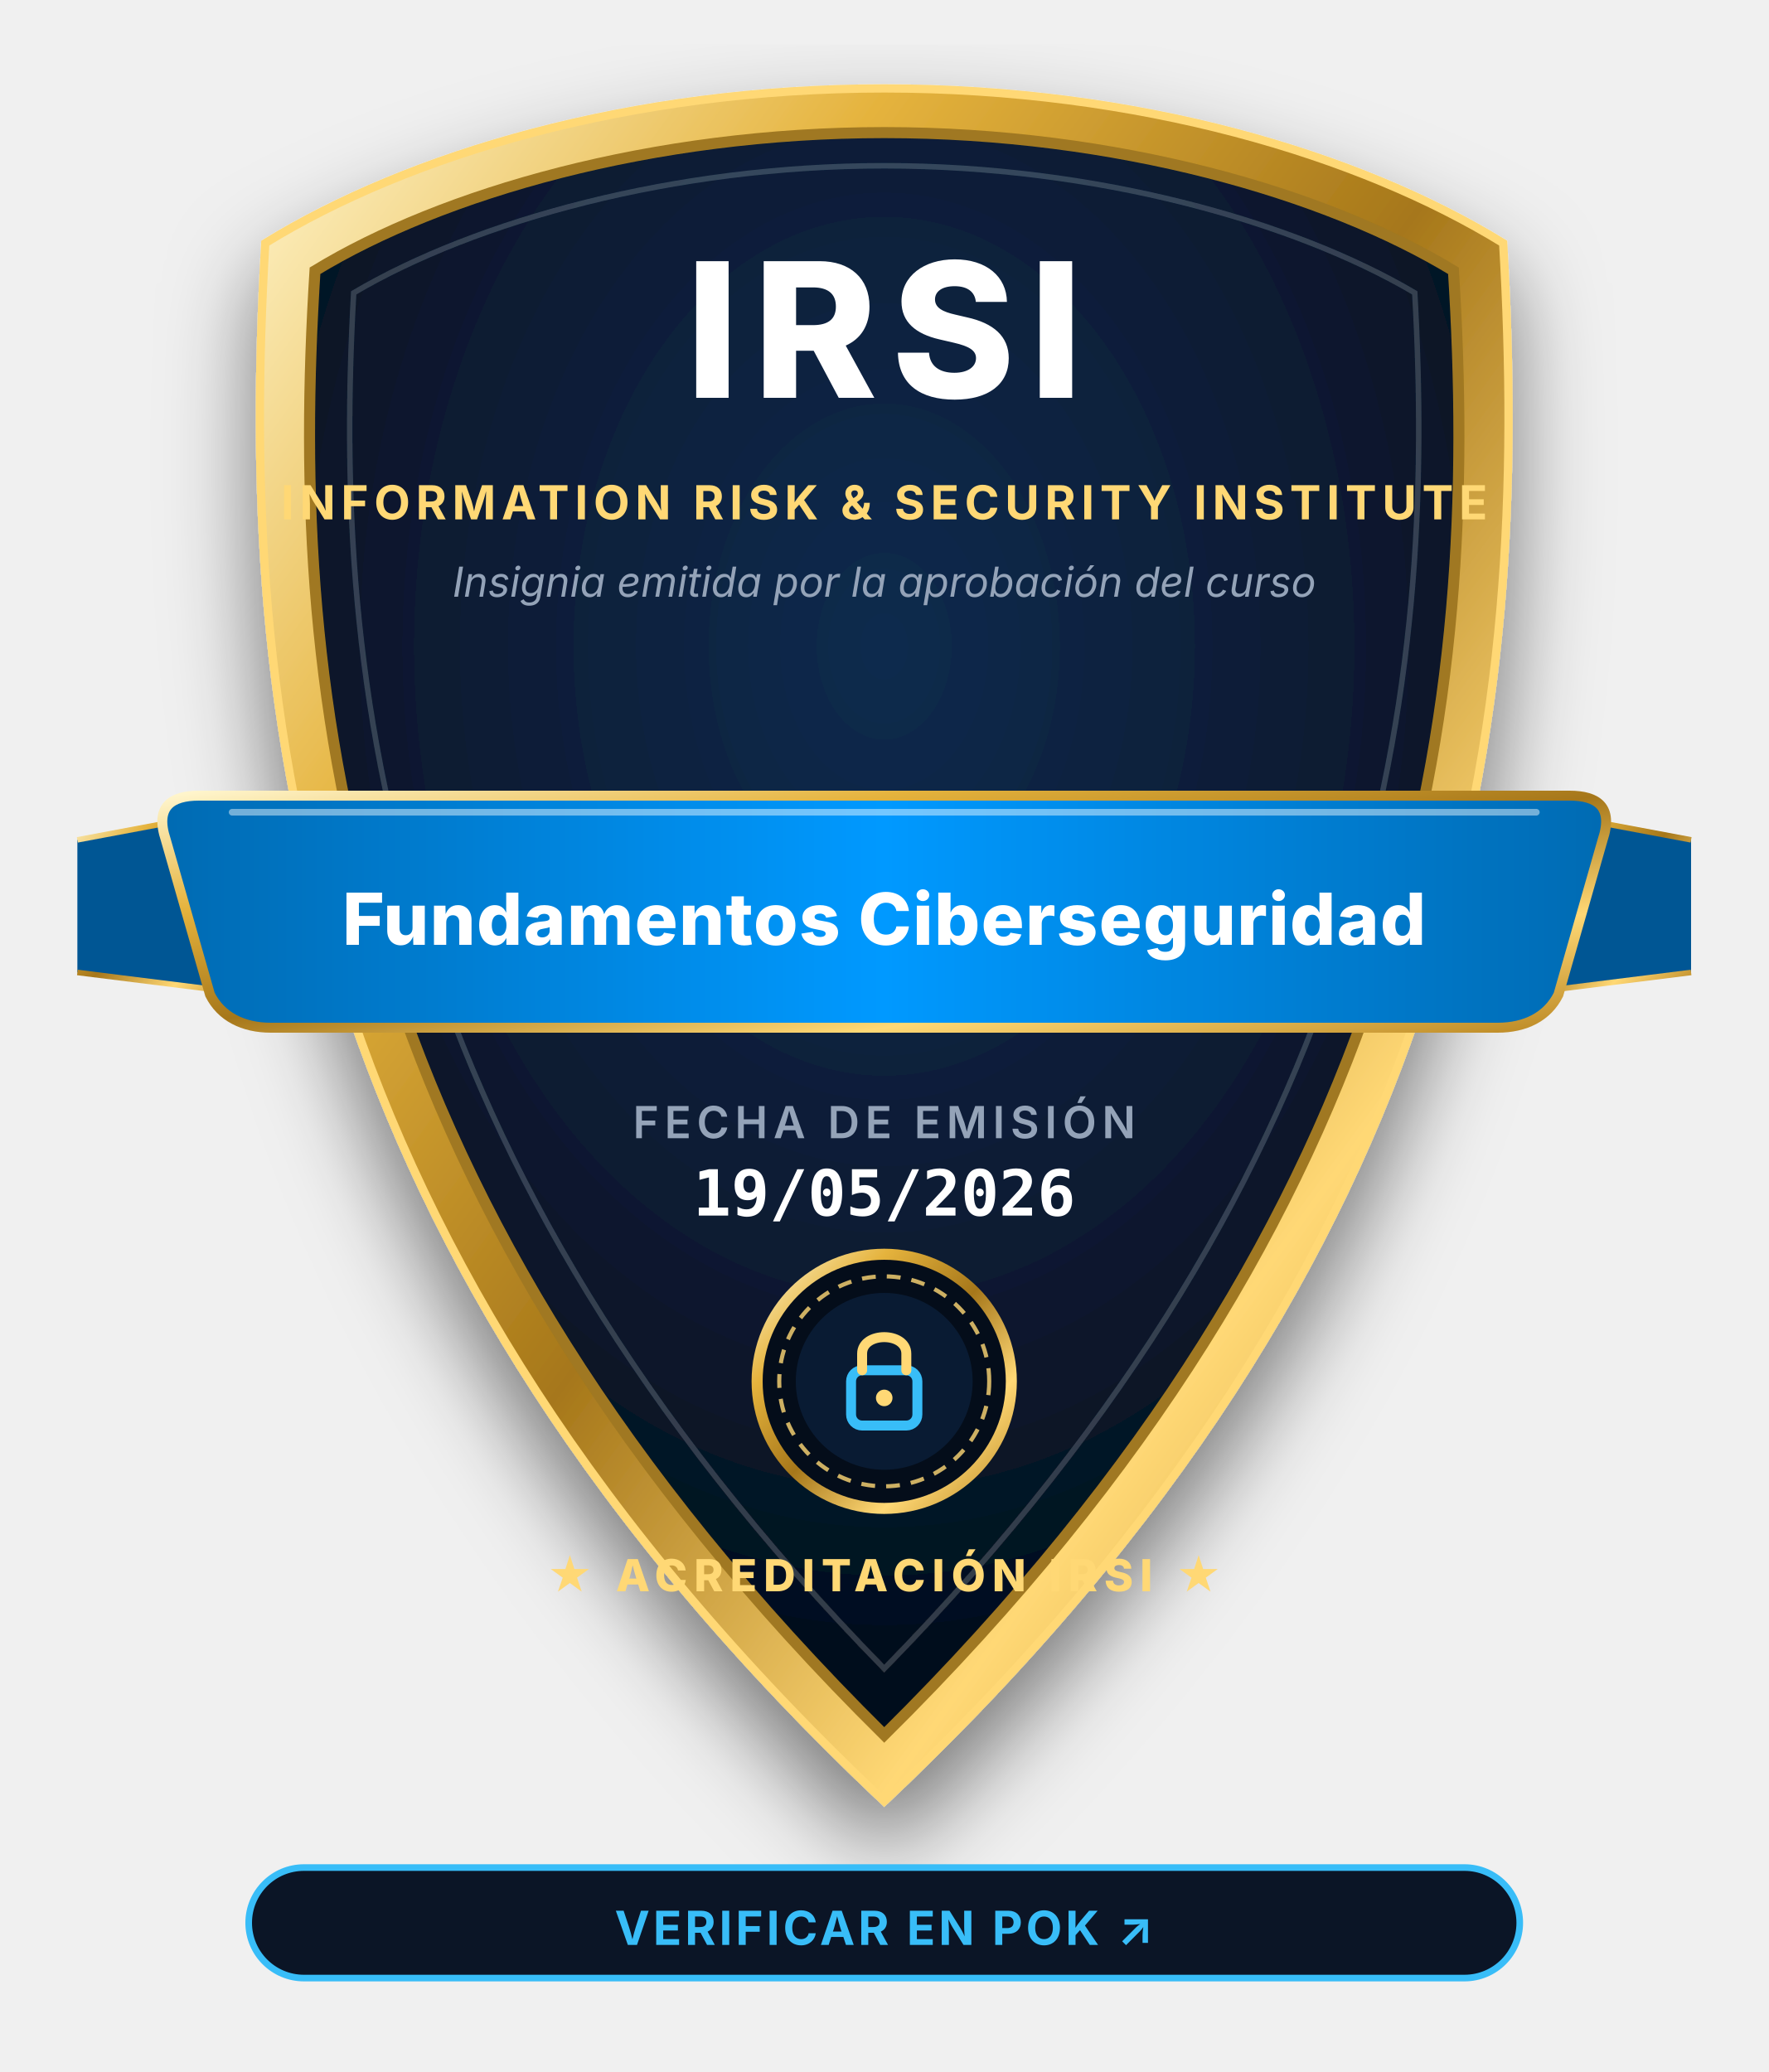
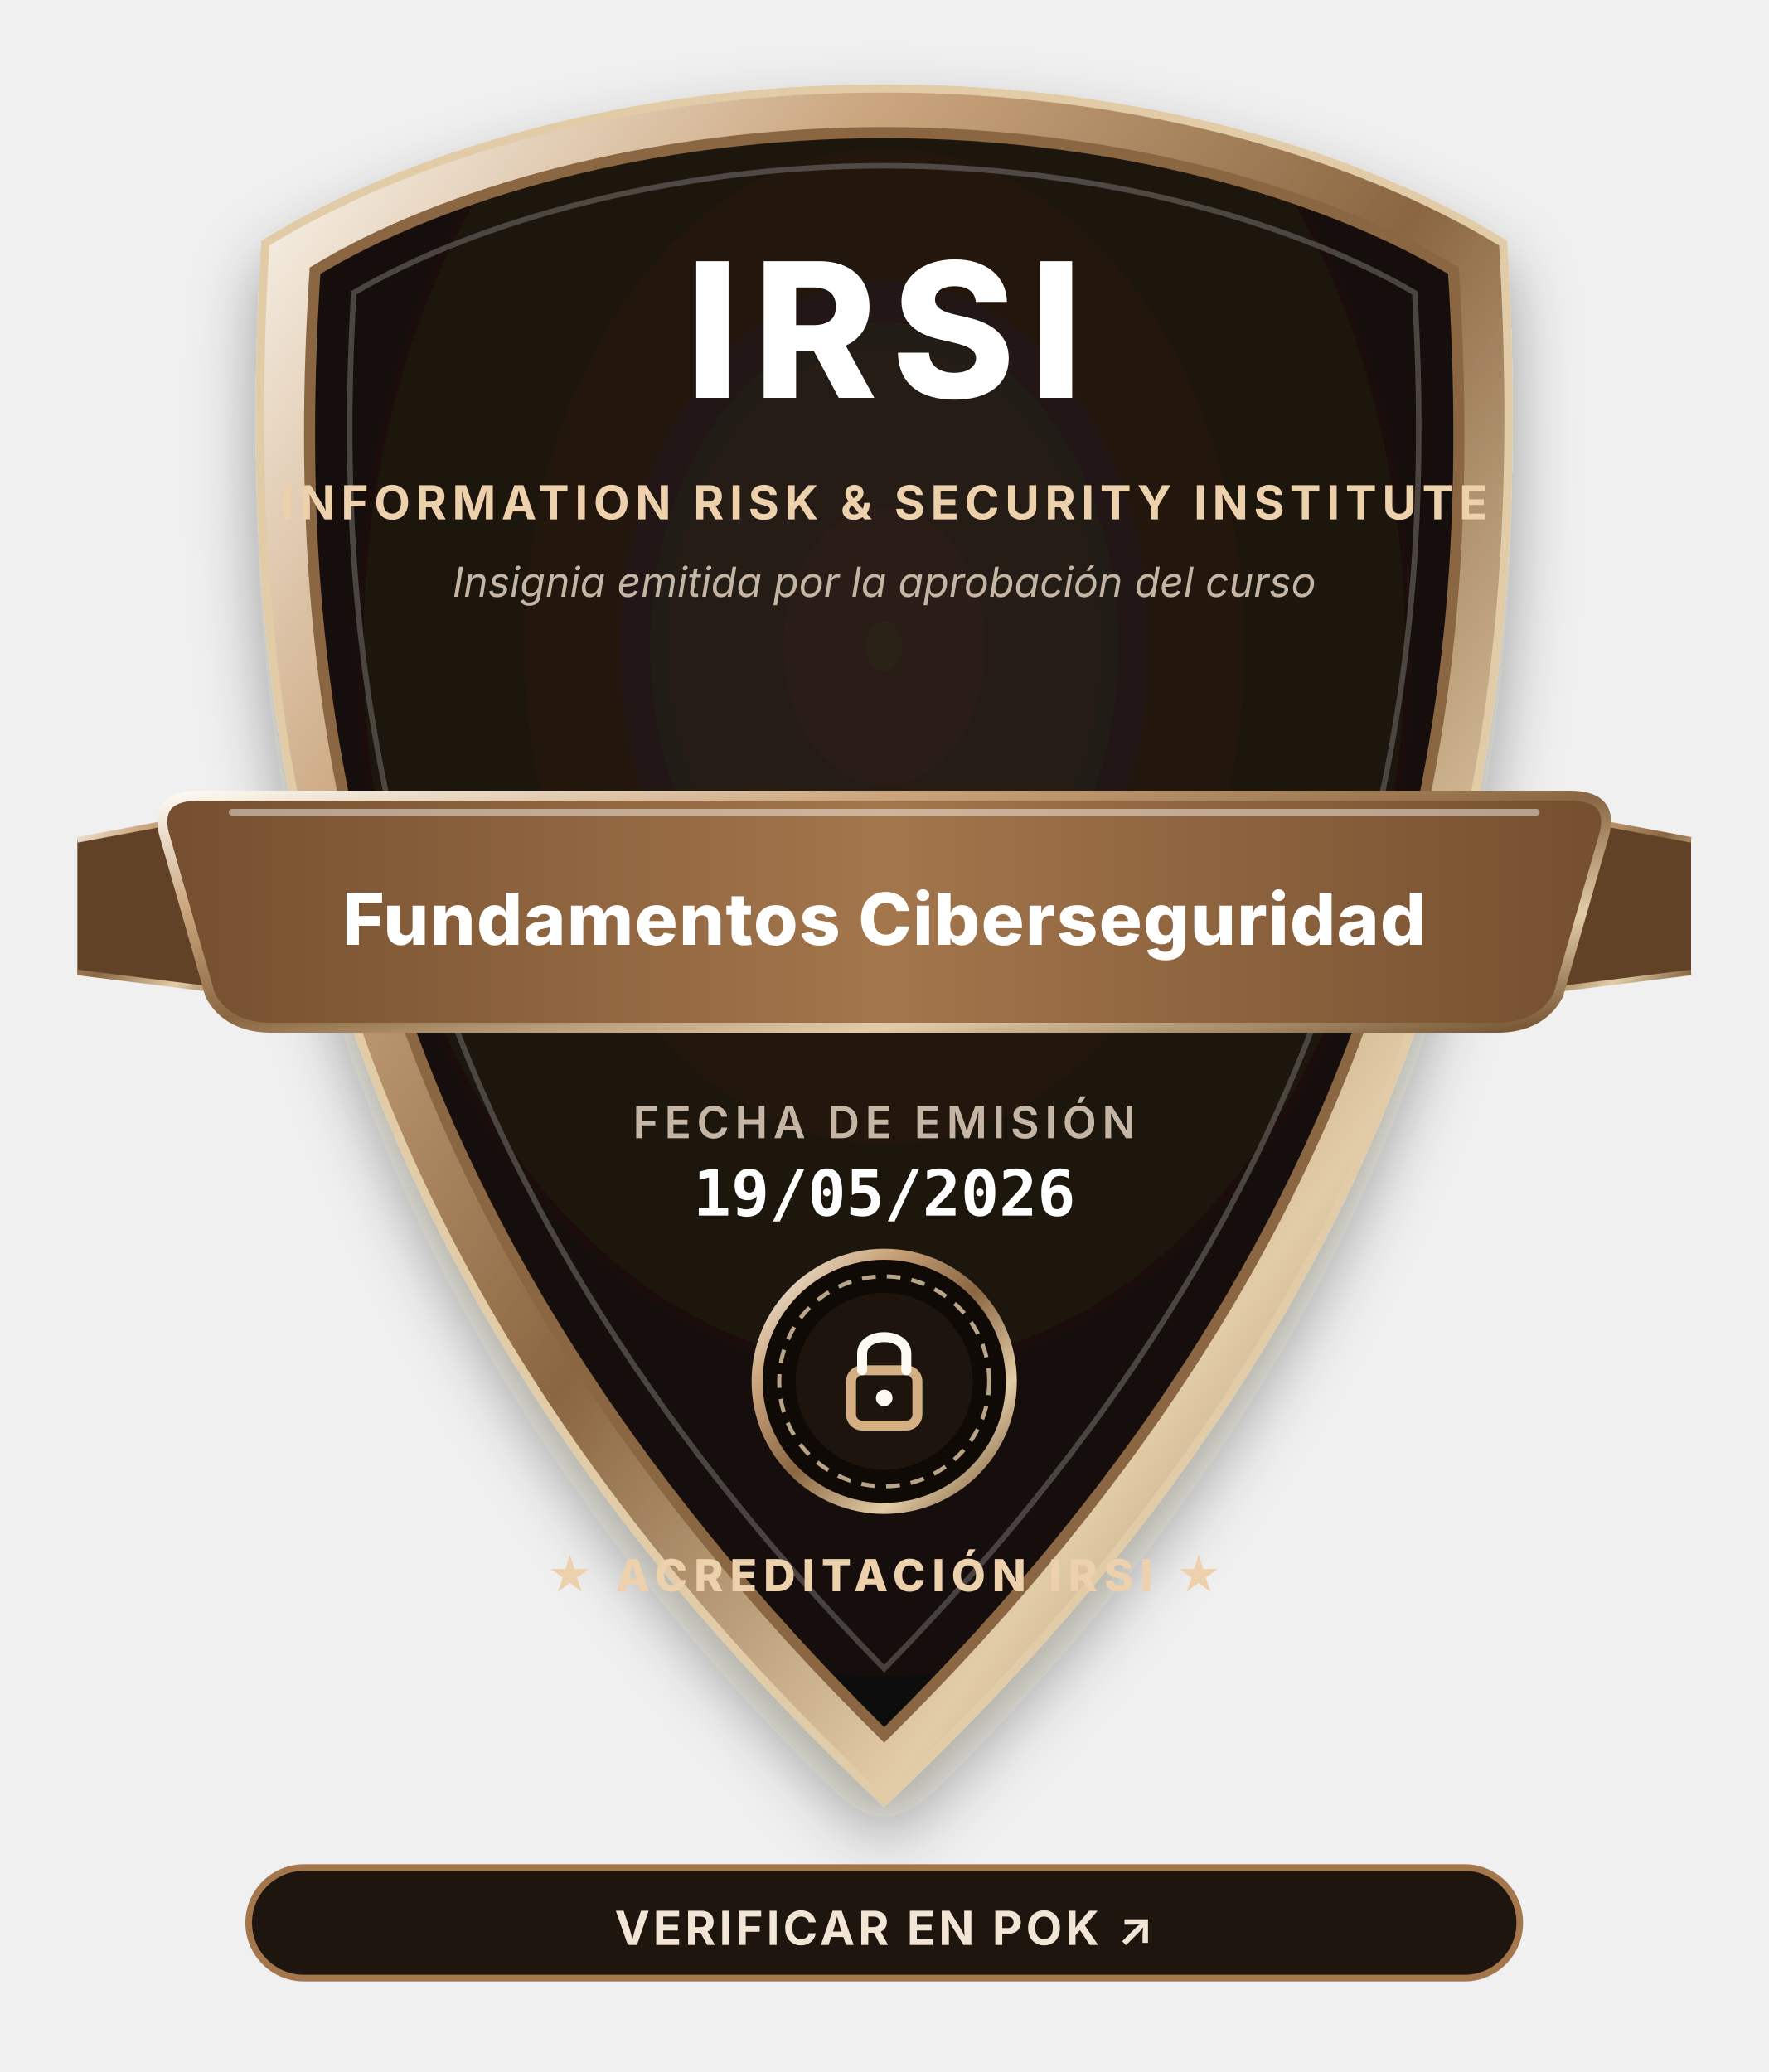
<svg xmlns="http://www.w3.org/2000/svg" viewBox="0 0 320 375" width="320" height="375">
  <defs>
    <linearGradient id="goldGrad_badge_fundamentos_ciberseguridad" x1="0%" y1="0%" x2="100%" y2="100%">
-       <stop offset="0%" stop-color="#fff5cc" />
-       <stop offset="25%" stop-color="#e5b33d" />
-       <stop offset="50%" stop-color="#a6771a" />
-       <stop offset="75%" stop-color="#ffd875" />
-       <stop offset="100%" stop-color="#ba8722" />
+       <stop offset="0%" stop-color="#fcf9f2" />
+       <stop offset="25%" stop-color="#caa57d" />
+       <stop offset="50%" stop-color="#8a6642" />
+       <stop offset="75%" stop-color="#e2cca7" />
+       <stop offset="100%" stop-color="#6e4b29" />
    </linearGradient>
    <radialGradient id="shieldBg_badge_fundamentos_ciberseguridad" cx="50%" cy="32%" r="68%">
-       <stop offset="0%" stop-color="#0f2b4e" />
-       <stop offset="55%" stop-color="#091b33" />
-       <stop offset="100%" stop-color="#040d1a" />
+       <stop offset="0%" stop-color="#2c2017" />
+       <stop offset="55%" stop-color="#1d140e" />
+       <stop offset="100%" stop-color="#100a07" />
    </radialGradient>
    <linearGradient id="ribbonGrad_badge_fundamentos_ciberseguridad" x1="0%" y1="0%" x2="100%" y2="0%">
-       <stop offset="0%" stop-color="#006bb3" />
-       <stop offset="50%" stop-color="#0099ff" />
-       <stop offset="100%" stop-color="#006bb3" />
+       <stop offset="0%" stop-color="#754f2f" />
+       <stop offset="50%" stop-color="#a3764c" />
+       <stop offset="100%" stop-color="#754f2f" />
    </linearGradient>
    <filter id="shadow_badge_fundamentos_ciberseguridad" x="-10%" y="-10%" width="120%" height="125%">
-       <feDropShadow dx="0" dy="8" stdDeviation="8" flood-color="#000000" flood-opacity="0.5" />
+       <feDropShadow dx="0" dy="6" stdDeviation="6" flood-color="#1f140e" flood-opacity="0.35" />
    </filter>
  </defs>
  <g filter="url(#shadow_badge_fundamentos_ciberseguridad)">
-     <path d="M160,16 C206,16 246,28 272,44 C277,130 266,226 160,326 C54,226 43,130 48,44 C74,28 114,16 160,16 Z" fill="url(#goldGrad_badge_fundamentos_ciberseguridad)" stroke="#ffd875" stroke-width="1.5" />
-     <path d="M160,24 C202,24 240,35 263,49 C268,128 257,218 160,314 C63,218 52,128 57,49 C80,35 118,24 160,24 Z" fill="url(#shieldBg_badge_fundamentos_ciberseguridad)" stroke="#a07820" stroke-width="2" />
-     <path d="M160,30 C198,30 234,40 256,53 C260,124 250,210 160,302 C70,210 60,124 64,53 C86,40 122,30 160,30 Z" fill="none" stroke="rgba(255,255,255,0.18)" stroke-width="1" />
+     <path d="M160,16 C206,16 246,28 272,44 C277,130 266,226 160,326 C54,226 43,130 48,44 C74,28 114,16 160,16 Z" fill="url(#goldGrad_badge_fundamentos_ciberseguridad)" stroke="#e2cca7" stroke-width="1.5" />
+     <path d="M160,24 C202,24 240,35 263,49 C268,128 257,218 160,314 C63,218 52,128 57,49 C80,35 118,24 160,24 Z" fill="url(#shieldBg_badge_fundamentos_ciberseguridad)" stroke="#8a6642" stroke-width="2" />
+     <path d="M160,30 C198,30 234,40 256,53 C260,124 250,210 160,302 C70,210 60,124 64,53 C86,40 122,30 160,30 Z" fill="none" stroke="rgba(255,255,255,0.22)" stroke-width="1" />
  </g>
  <g transform="translate(160, 72)" text-anchor="middle">
    <text y="0" font-family="'Plus Jakarta Sans', system-ui, -apple-system, sans-serif" font-size="34" font-weight="800" fill="#ffffff" letter-spacing="2.5">IRSI</text>
    <line x1="-54" y1="10" x2="54" y2="10" stroke="url(#goldGrad_badge_fundamentos_ciberseguridad)" stroke-width="1.5" stroke-linecap="round" />
-     <text y="22" font-family="'Plus Jakarta Sans', system-ui, -apple-system, sans-serif" font-size="8.5" font-weight="700" fill="#ffd875" letter-spacing="1">INFORMATION RISK &amp; SECURITY INSTITUTE</text>
-     <text y="36" font-family="'Plus Jakarta Sans', system-ui, -apple-system, sans-serif" font-size="7.5" font-style="italic" fill="#94a3b8">Insignia emitida por la aprobación del curso</text>
+     <text y="22" font-family="'Plus Jakarta Sans', system-ui, -apple-system, sans-serif" font-size="8.5" font-weight="700" fill="#edd0ac" letter-spacing="1">INFORMATION RISK &amp; SECURITY INSTITUTE</text>
+     <text y="36" font-family="'Plus Jakarta Sans', system-ui, -apple-system, sans-serif" font-size="7.5" font-style="italic" fill="#c4b5a5">Insignia emitida por la aprobación del curso</text>
  </g>
  <g transform="translate(0, 134)">
-     <polygon points="22,38 46,12 46,46" fill="#040d1a" opacity="0.8" />
-     <polygon points="14,18 46,12 46,46 14,42" fill="#006bb3" filter="brightness(0.65)" />
+     <polygon points="22,38 46,12 46,46" fill="#100a07" opacity="0.8" />
+     <polygon points="14,18 46,12 46,46 14,42" fill="#754f2f" filter="brightness(0.7)" />
    <polyline points="14,18 46,12 46,46 14,42" fill="none" stroke="url(#goldGrad_badge_fundamentos_ciberseguridad)" stroke-width="1" />
-     <polygon points="298,38 274,12 274,46" fill="#040d1a" opacity="0.8" />
-     <polygon points="306,18 274,12 274,46 306,42" fill="#006bb3" filter="brightness(0.65)" />
+     <polygon points="298,38 274,12 274,46" fill="#100a07" opacity="0.8" />
+     <polygon points="306,18 274,12 274,46 306,42" fill="#754f2f" filter="brightness(0.7)" />
    <polyline points="306,18 274,12 274,46 306,42" fill="none" stroke="url(#goldGrad_badge_fundamentos_ciberseguridad)" stroke-width="1" />
    <path d="M36,10 L284,10 C289,10 292,12 290,18 L282,46 C280,50 276,52 271,52 L49,52 C44,52 40,50 38,46 L30,18 C28,12 31,10 36,10 Z" fill="url(#ribbonGrad_badge_fundamentos_ciberseguridad)" stroke="url(#goldGrad_badge_fundamentos_ciberseguridad)" stroke-width="1.8" />
    <line x1="42" y1="13" x2="278" y2="13" stroke="rgba(255,255,255,0.45)" stroke-width="1.2" stroke-linecap="round" />
    <text x="160" y="37" text-anchor="middle" font-family="'Plus Jakarta Sans', system-ui, -apple-system, sans-serif" font-size="13" font-weight="800" fill="#ffffff" letter-spacing="0.2">Fundamentos Ciberseguridad</text>
  </g>
  <g transform="translate(160, 206)" text-anchor="middle">
-     <text y="0" font-family="'Plus Jakarta Sans', system-ui, -apple-system, sans-serif" font-size="8" font-weight="600" fill="#94a3b8" letter-spacing="1">FECHA DE EMISIÓN</text>
+     <text y="0" font-family="'Plus Jakarta Sans', system-ui, -apple-system, sans-serif" font-size="8" font-weight="600" fill="#c4b5a5" letter-spacing="1">FECHA DE EMISIÓN</text>
    <text y="14" font-family="'JetBrains Mono', monospace" font-size="11.5" font-weight="700" fill="#ffffff">19/05/2026</text>
    <g transform="translate(0, 44)">
-       <circle cx="0" cy="0" r="23" fill="#040d1a" stroke="url(#goldGrad_badge_fundamentos_ciberseguridad)" stroke-width="2" />
-       <circle cx="0" cy="0" r="19" fill="none" stroke="#ffd875" stroke-width="0.75" stroke-dasharray="2.5,2" opacity="0.8" />
-       <circle cx="0" cy="0" r="16" fill="#091b33" />
-       <rect x="-6" y="-2" width="12" height="10" rx="2" fill="none" stroke="#38bdf8" stroke-width="1.8" />
-       <path d="M-4,-2 L-4,-5 C-4,-7 -2,-8 0,-8 C2,-8 4,-7 4,-5 L4,-2" fill="none" stroke="#ffd875" stroke-width="1.8" stroke-linecap="round" />
-       <circle cx="0" cy="3" r="1.5" fill="#ffd875" />
+       <circle cx="0" cy="0" r="23" fill="#100a07" stroke="url(#goldGrad_badge_fundamentos_ciberseguridad)" stroke-width="2" />
+       <circle cx="0" cy="0" r="19" fill="none" stroke="#e2cca7" stroke-width="0.75" stroke-dasharray="2.5,2" opacity="0.8" />
+       <circle cx="0" cy="0" r="16" fill="#1d140e" />
+       <rect x="-6" y="-2" width="12" height="10" rx="2" fill="none" stroke="#d4af83" stroke-width="1.8" />
+       <path d="M-4,-2 L-4,-5 C-4,-7 -2,-8 0,-8 C2,-8 4,-7 4,-5 L4,-2" fill="none" stroke="#fcf9f2" stroke-width="1.8" stroke-linecap="round" />
+       <circle cx="0" cy="3" r="1.5" fill="#fcf9f2" />
    </g>
-     <text y="82" font-family="'Plus Jakarta Sans', system-ui, -apple-system, sans-serif" font-size="8" font-weight="800" fill="#ffd875" letter-spacing="1.2">★ ACREDITACIÓN IRSI ★</text>
+     <text y="82" font-family="'Plus Jakarta Sans', system-ui, -apple-system, sans-serif" font-size="8" font-weight="800" fill="#edd0ac" letter-spacing="1.2">★ ACREDITACIÓN IRSI ★</text>
  </g>
  <g transform="translate(160, 348)">
-     <rect x="-115" y="-10" width="230" height="20" rx="10" fill="#0b1526" stroke="#38bdf8" stroke-width="1.2" />
-     <text text-anchor="middle" y="4" font-family="'Plus Jakarta Sans', system-ui, -apple-system, sans-serif" font-size="8.5" font-weight="700" fill="#38bdf8" letter-spacing="0.6">VERIFICAR EN POK ↗</text>
+     <rect x="-115" y="-10" width="230" height="20" rx="10" fill="#1f150f" stroke="#a3764c" stroke-width="1.2" />
+     <text text-anchor="middle" y="4" font-family="'Plus Jakarta Sans', system-ui, -apple-system, sans-serif" font-size="8.5" font-weight="700" fill="#f3e5d5" letter-spacing="0.6">VERIFICAR EN POK ↗</text>
  </g>
</svg>
